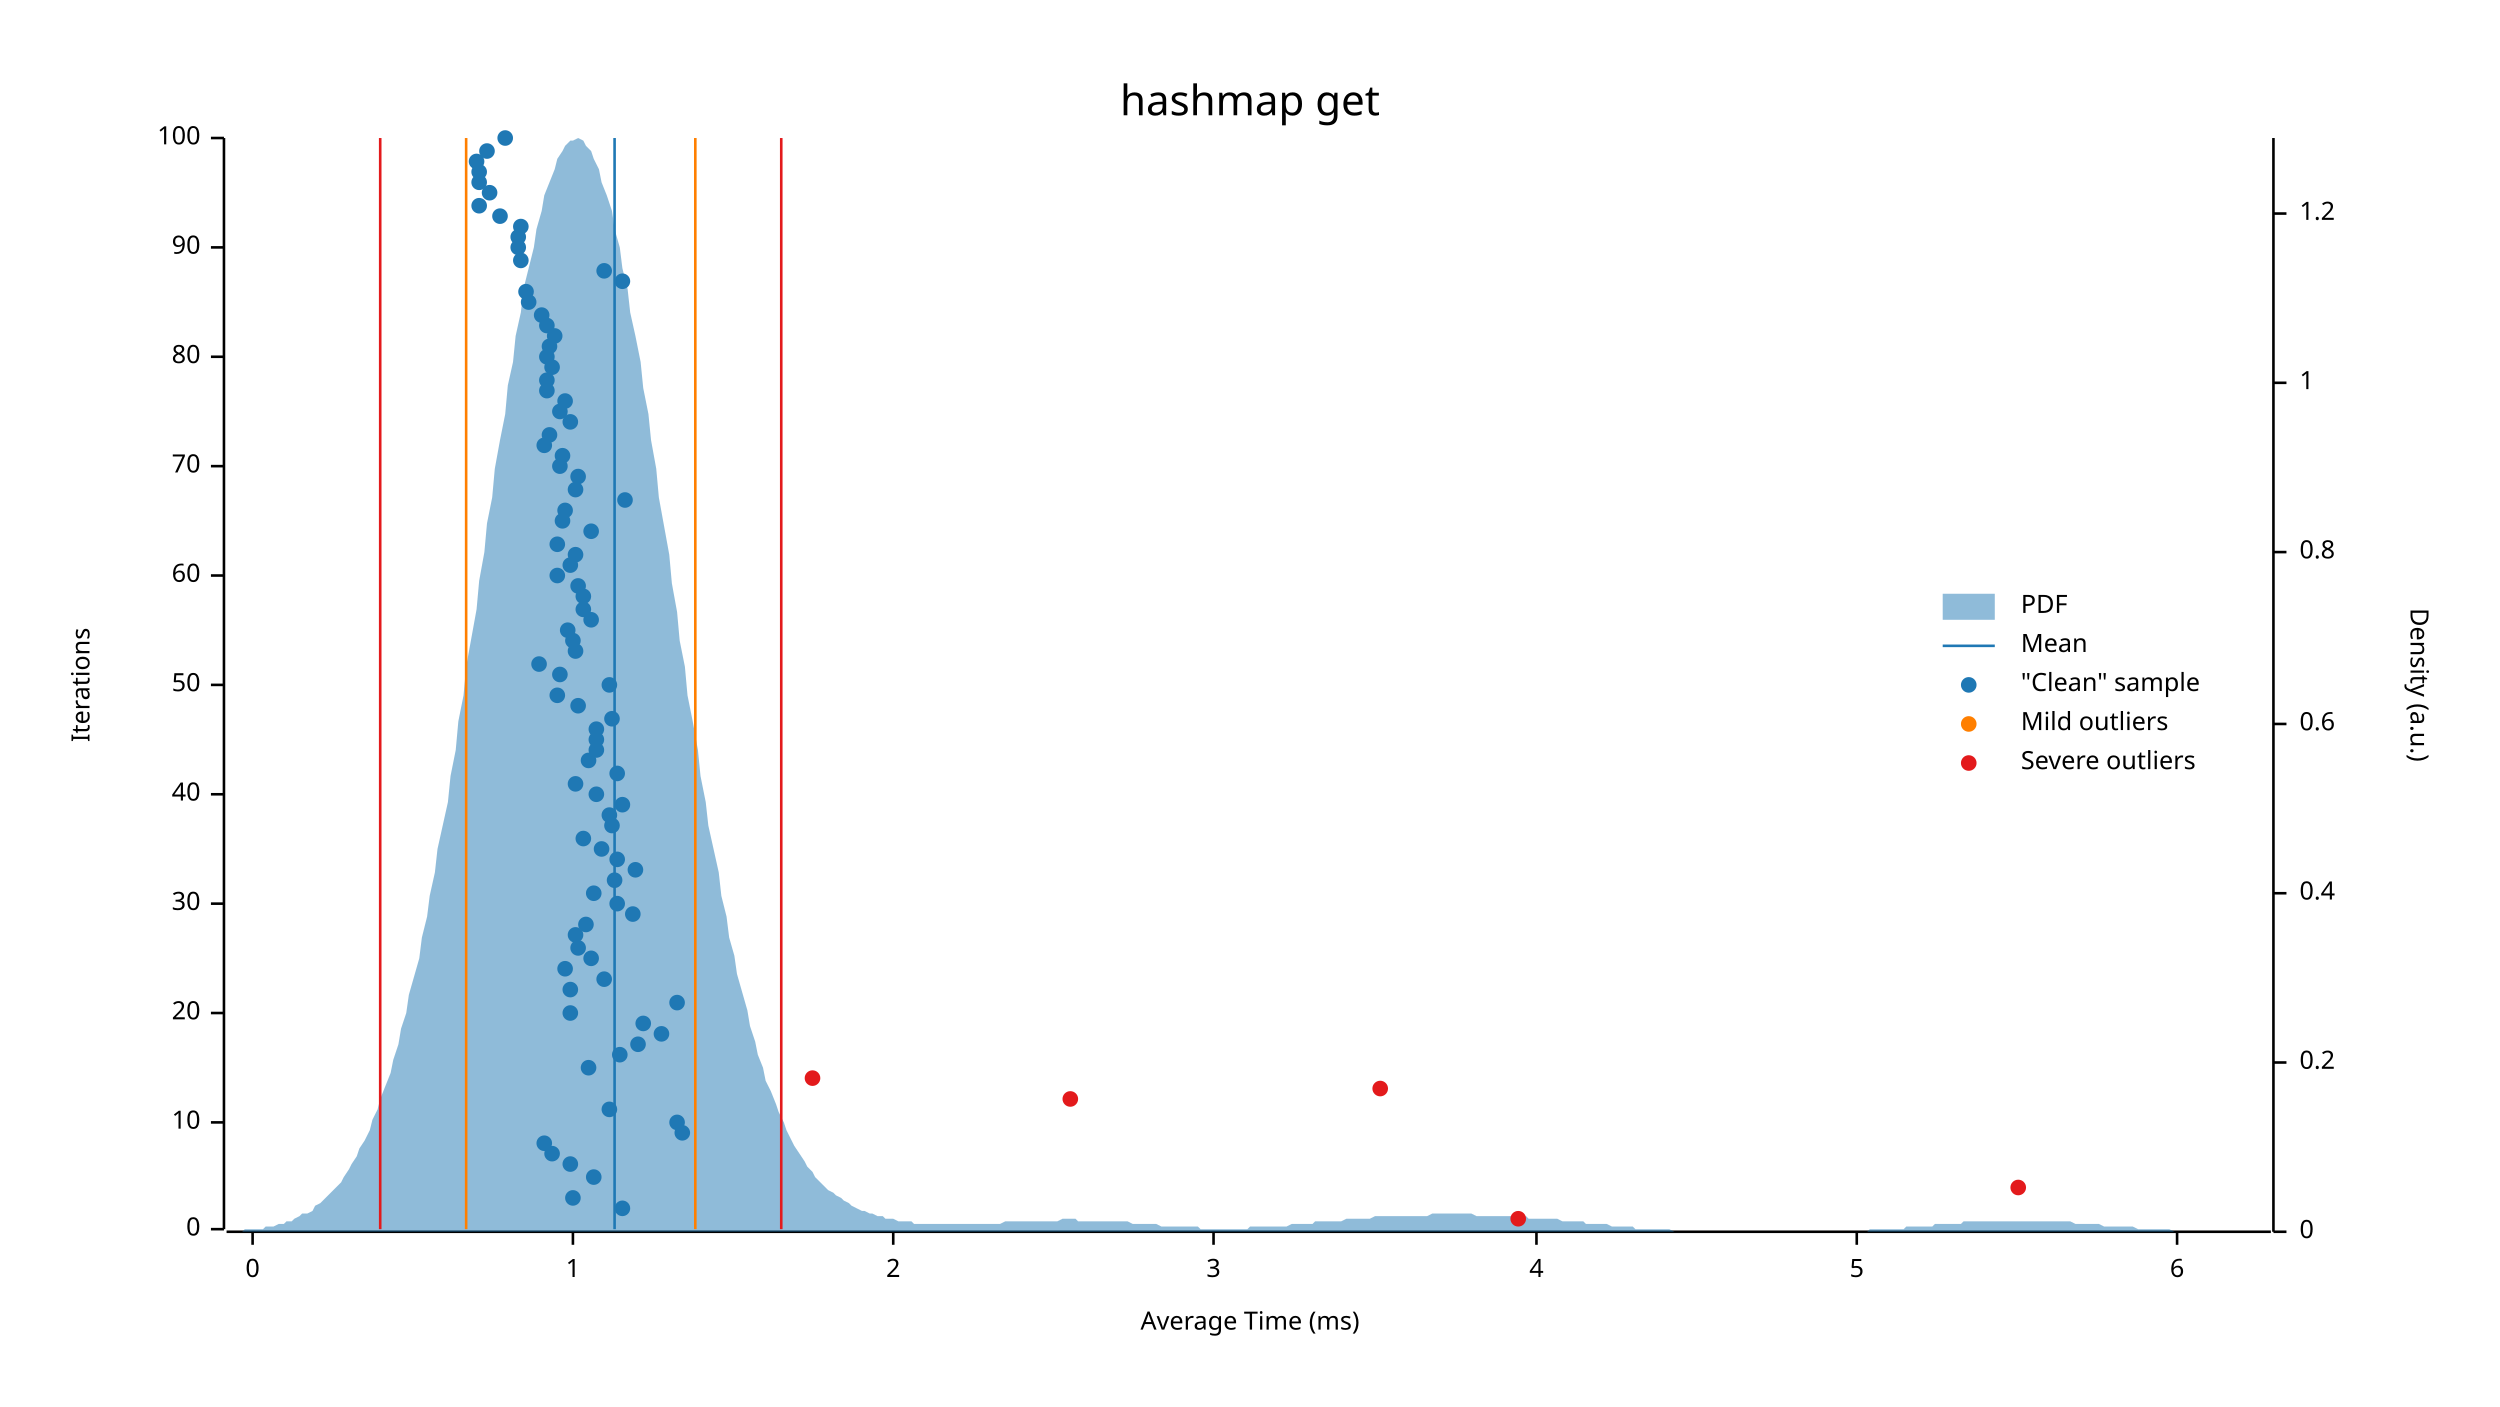
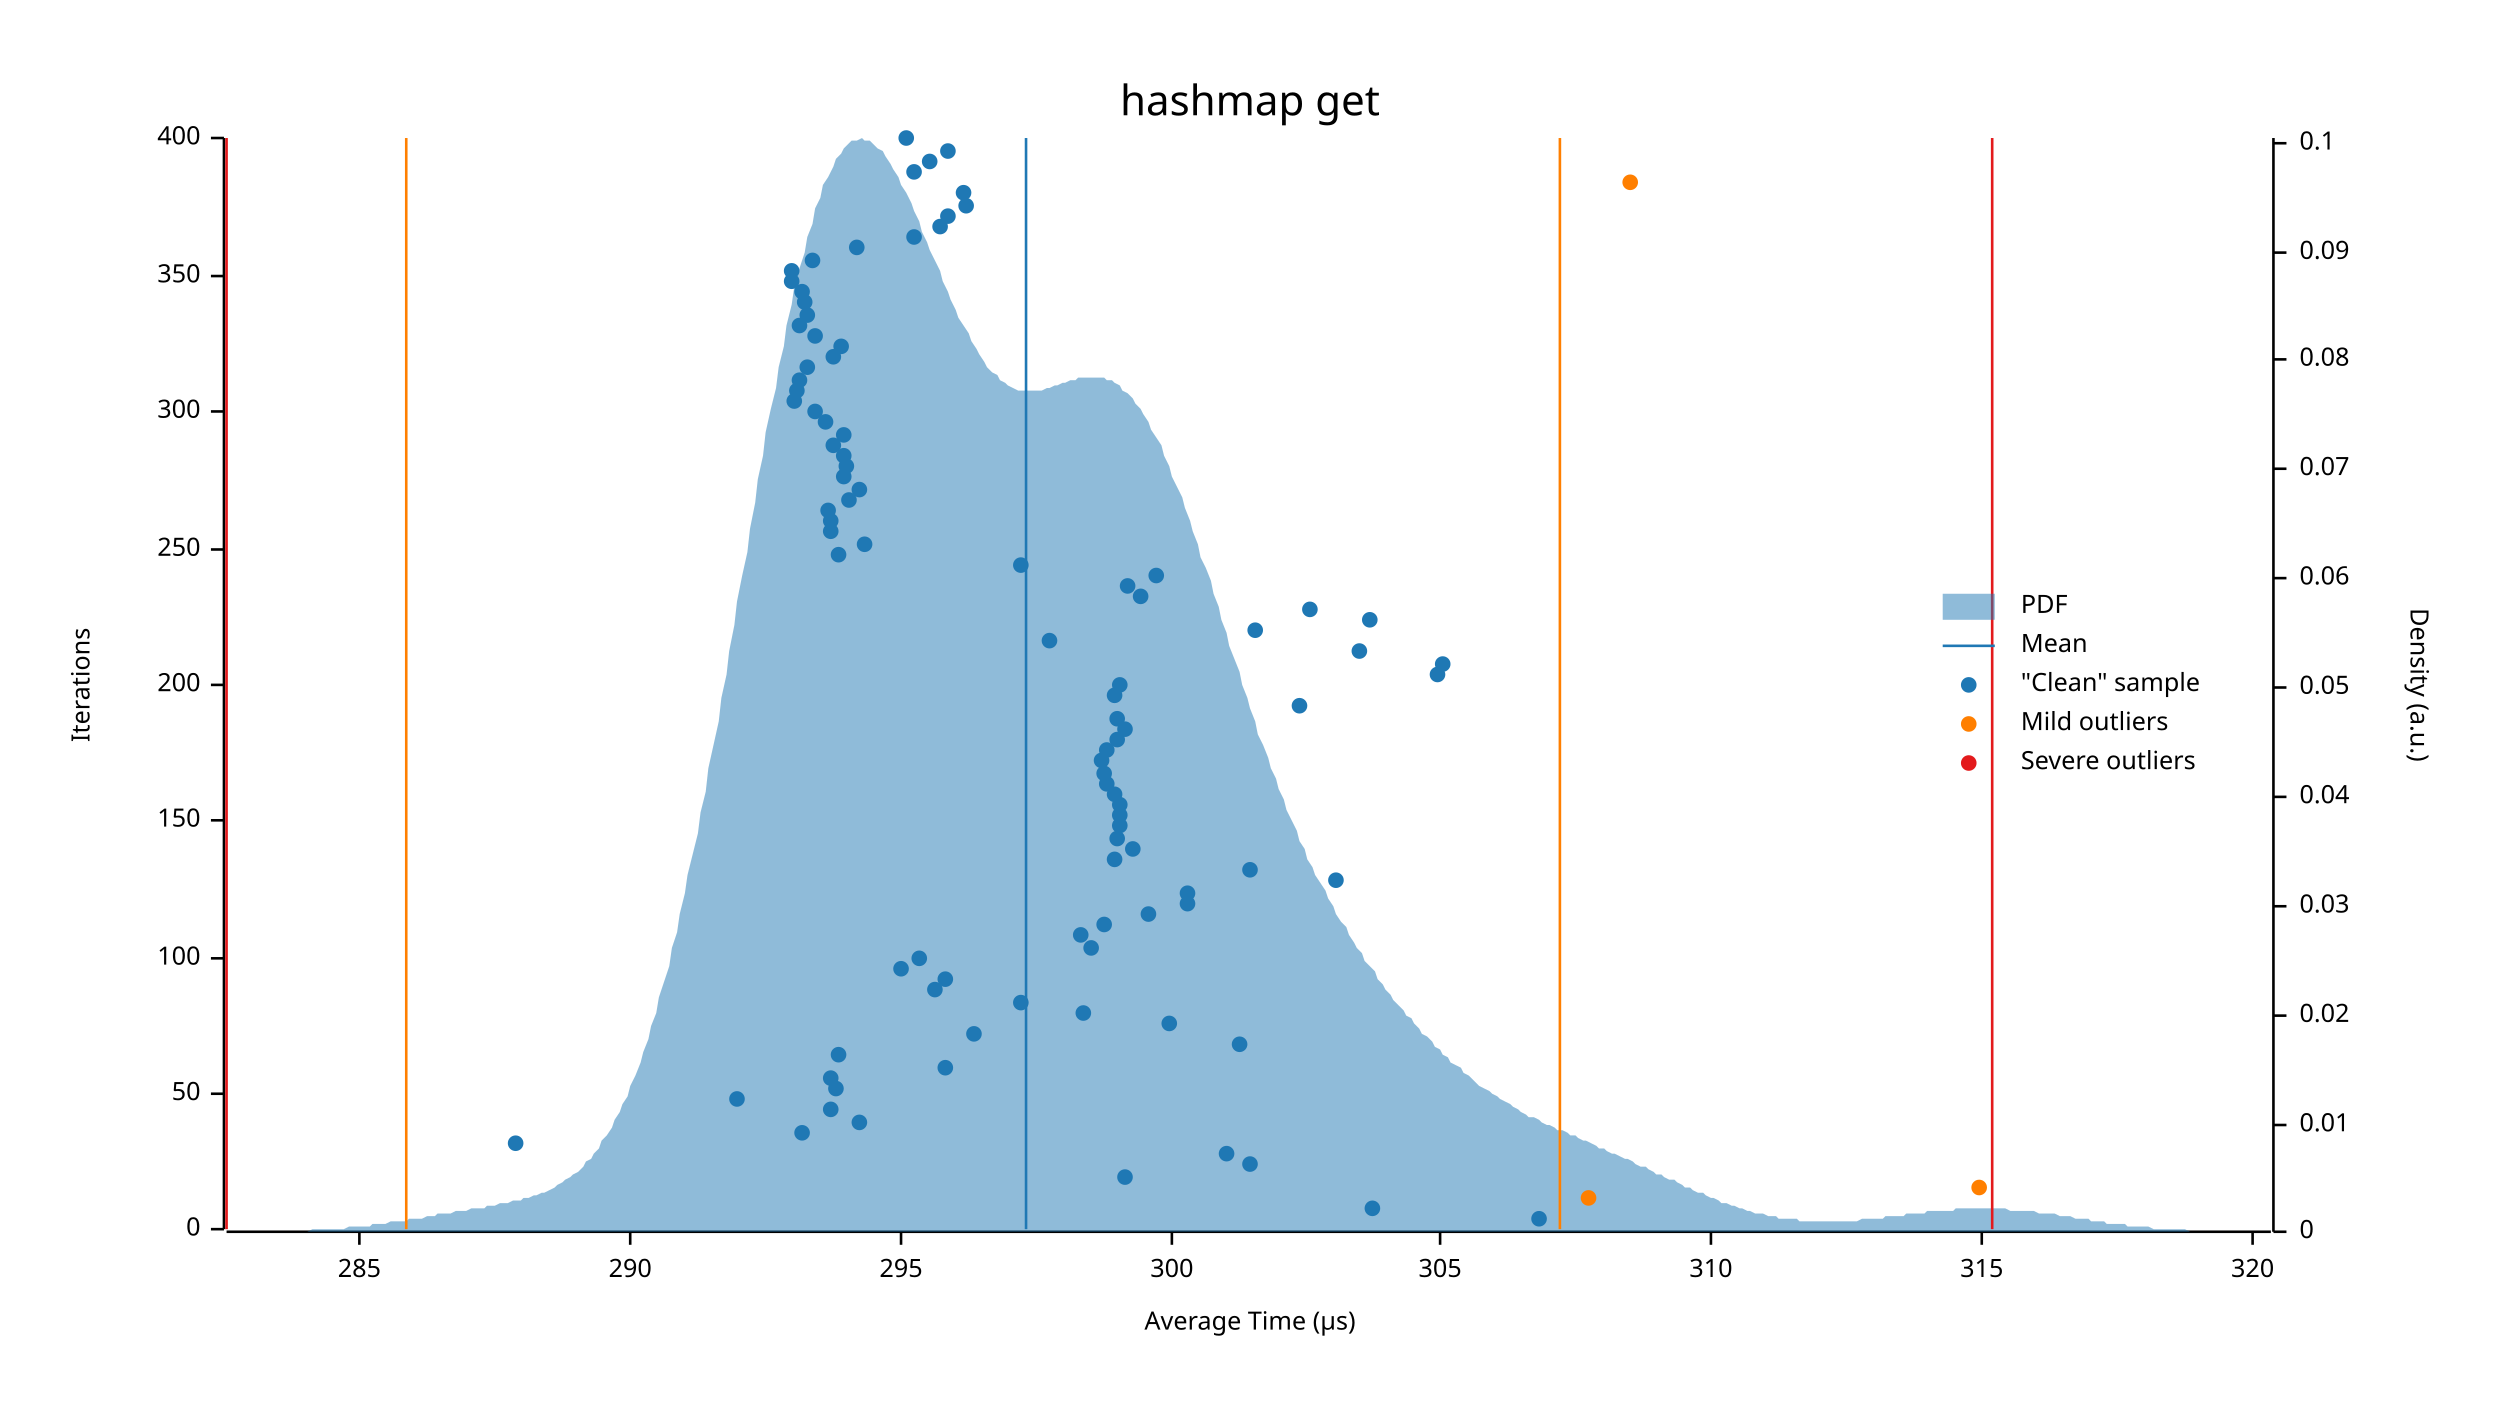
<svg xmlns="http://www.w3.org/2000/svg" width="960" height="540" viewBox="0 0 960 540">
  <text x="480" y="32" dy="0.76em" text-anchor="middle" font-family="sans-serif" font-size="16.129" opacity="1" fill="#000000">
hashmap get
</text>
  <text x="27" y="263" dy="0.76em" text-anchor="middle" font-family="sans-serif" font-size="9.677" opacity="1" fill="#000000" transform="rotate(270, 27, 263)">
Iterations
</text>
  <text x="480" y="513" dy="-0.5ex" text-anchor="middle" font-family="sans-serif" font-size="9.677" opacity="1" fill="#000000">
- Average Time (ms)
+ Average Time (µs)
</text>
  <polyline fill="none" opacity="1" stroke="#000000" stroke-width="1" points="86,53 86,472 " />
  <text x="77" y="472" dy="0.5ex" text-anchor="end" font-family="sans-serif" font-size="9.677" opacity="1" fill="#000000">
0
</text>
  <polyline fill="none" opacity="1" stroke="#000000" stroke-width="1" points="81,472 86,472 " />
-   <text x="77" y="431" dy="0.5ex" text-anchor="end" font-family="sans-serif" font-size="9.677" opacity="1" fill="#000000">
- 10
- </text>
-   <polyline fill="none" opacity="1" stroke="#000000" stroke-width="1" points="81,431 86,431 " />
-   <text x="77" y="389" dy="0.5ex" text-anchor="end" font-family="sans-serif" font-size="9.677" opacity="1" fill="#000000">
- 20
- </text>
-   <polyline fill="none" opacity="1" stroke="#000000" stroke-width="1" points="81,389 86,389 " />
-   <text x="77" y="347" dy="0.5ex" text-anchor="end" font-family="sans-serif" font-size="9.677" opacity="1" fill="#000000">
- 30
- </text>
-   <polyline fill="none" opacity="1" stroke="#000000" stroke-width="1" points="81,347 86,347 " />
-   <text x="77" y="305" dy="0.5ex" text-anchor="end" font-family="sans-serif" font-size="9.677" opacity="1" fill="#000000">
- 40
- </text>
-   <polyline fill="none" opacity="1" stroke="#000000" stroke-width="1" points="81,305 86,305 " />
+   <text x="77" y="420" dy="0.5ex" text-anchor="end" font-family="sans-serif" font-size="9.677" opacity="1" fill="#000000">
+ 50
+ </text>
+   <polyline fill="none" opacity="1" stroke="#000000" stroke-width="1" points="81,420 86,420 " />
+   <text x="77" y="368" dy="0.5ex" text-anchor="end" font-family="sans-serif" font-size="9.677" opacity="1" fill="#000000">
+ 100
+ </text>
+   <polyline fill="none" opacity="1" stroke="#000000" stroke-width="1" points="81,368 86,368 " />
+   <text x="77" y="315" dy="0.5ex" text-anchor="end" font-family="sans-serif" font-size="9.677" opacity="1" fill="#000000">
+ 150
+ </text>
+   <polyline fill="none" opacity="1" stroke="#000000" stroke-width="1" points="81,315 86,315 " />
  <text x="77" y="263" dy="0.5ex" text-anchor="end" font-family="sans-serif" font-size="9.677" opacity="1" fill="#000000">
- 50
+ 200
</text>
  <polyline fill="none" opacity="1" stroke="#000000" stroke-width="1" points="81,263 86,263 " />
-   <text x="77" y="221" dy="0.5ex" text-anchor="end" font-family="sans-serif" font-size="9.677" opacity="1" fill="#000000">
- 60
- </text>
-   <polyline fill="none" opacity="1" stroke="#000000" stroke-width="1" points="81,221 86,221 " />
-   <text x="77" y="179" dy="0.5ex" text-anchor="end" font-family="sans-serif" font-size="9.677" opacity="1" fill="#000000">
- 70
- </text>
-   <polyline fill="none" opacity="1" stroke="#000000" stroke-width="1" points="81,179 86,179 " />
-   <text x="77" y="137" dy="0.5ex" text-anchor="end" font-family="sans-serif" font-size="9.677" opacity="1" fill="#000000">
- 80
- </text>
-   <polyline fill="none" opacity="1" stroke="#000000" stroke-width="1" points="81,137 86,137 " />
-   <text x="77" y="95" dy="0.5ex" text-anchor="end" font-family="sans-serif" font-size="9.677" opacity="1" fill="#000000">
- 90
- </text>
-   <polyline fill="none" opacity="1" stroke="#000000" stroke-width="1" points="81,95 86,95 " />
+   <text x="77" y="211" dy="0.5ex" text-anchor="end" font-family="sans-serif" font-size="9.677" opacity="1" fill="#000000">
+ 250
+ </text>
+   <polyline fill="none" opacity="1" stroke="#000000" stroke-width="1" points="81,211 86,211 " />
+   <text x="77" y="158" dy="0.5ex" text-anchor="end" font-family="sans-serif" font-size="9.677" opacity="1" fill="#000000">
+ 300
+ </text>
+   <polyline fill="none" opacity="1" stroke="#000000" stroke-width="1" points="81,158 86,158 " />
+   <text x="77" y="106" dy="0.5ex" text-anchor="end" font-family="sans-serif" font-size="9.677" opacity="1" fill="#000000">
+ 350
+ </text>
+   <polyline fill="none" opacity="1" stroke="#000000" stroke-width="1" points="81,106 86,106 " />
  <text x="77" y="53" dy="0.5ex" text-anchor="end" font-family="sans-serif" font-size="9.677" opacity="1" fill="#000000">
- 100
+ 400
</text>
  <polyline fill="none" opacity="1" stroke="#000000" stroke-width="1" points="81,53 86,53 " />
  <polyline fill="none" opacity="1" stroke="#000000" stroke-width="1" points="87,473 872,473 " />
-   <text x="97" y="483" dy="0.76em" text-anchor="middle" font-family="sans-serif" font-size="9.677" opacity="1" fill="#000000">
- 0
- </text>
-   <polyline fill="none" opacity="1" stroke="#000000" stroke-width="1" points="97,473 97,478 " />
-   <text x="220" y="483" dy="0.76em" text-anchor="middle" font-family="sans-serif" font-size="9.677" opacity="1" fill="#000000">
- 1
- </text>
-   <polyline fill="none" opacity="1" stroke="#000000" stroke-width="1" points="220,473 220,478 " />
-   <text x="343" y="483" dy="0.76em" text-anchor="middle" font-family="sans-serif" font-size="9.677" opacity="1" fill="#000000">
- 2
- </text>
-   <polyline fill="none" opacity="1" stroke="#000000" stroke-width="1" points="343,473 343,478 " />
-   <text x="466" y="483" dy="0.76em" text-anchor="middle" font-family="sans-serif" font-size="9.677" opacity="1" fill="#000000">
- 3
- </text>
-   <polyline fill="none" opacity="1" stroke="#000000" stroke-width="1" points="466,473 466,478 " />
-   <text x="590" y="483" dy="0.76em" text-anchor="middle" font-family="sans-serif" font-size="9.677" opacity="1" fill="#000000">
- 4
- </text>
-   <polyline fill="none" opacity="1" stroke="#000000" stroke-width="1" points="590,473 590,478 " />
-   <text x="713" y="483" dy="0.76em" text-anchor="middle" font-family="sans-serif" font-size="9.677" opacity="1" fill="#000000">
- 5
- </text>
-   <polyline fill="none" opacity="1" stroke="#000000" stroke-width="1" points="713,473 713,478 " />
-   <text x="836" y="483" dy="0.76em" text-anchor="middle" font-family="sans-serif" font-size="9.677" opacity="1" fill="#000000">
- 6
- </text>
-   <polyline fill="none" opacity="1" stroke="#000000" stroke-width="1" points="836,473 836,478 " />
+   <text x="138" y="483" dy="0.76em" text-anchor="middle" font-family="sans-serif" font-size="9.677" opacity="1" fill="#000000">
+ 285
+ </text>
+   <polyline fill="none" opacity="1" stroke="#000000" stroke-width="1" points="138,473 138,478 " />
+   <text x="242" y="483" dy="0.76em" text-anchor="middle" font-family="sans-serif" font-size="9.677" opacity="1" fill="#000000">
+ 290
+ </text>
+   <polyline fill="none" opacity="1" stroke="#000000" stroke-width="1" points="242,473 242,478 " />
+   <text x="346" y="483" dy="0.76em" text-anchor="middle" font-family="sans-serif" font-size="9.677" opacity="1" fill="#000000">
+ 295
+ </text>
+   <polyline fill="none" opacity="1" stroke="#000000" stroke-width="1" points="346,473 346,478 " />
+   <text x="450" y="483" dy="0.76em" text-anchor="middle" font-family="sans-serif" font-size="9.677" opacity="1" fill="#000000">
+ 300
+ </text>
+   <polyline fill="none" opacity="1" stroke="#000000" stroke-width="1" points="450,473 450,478 " />
+   <text x="553" y="483" dy="0.76em" text-anchor="middle" font-family="sans-serif" font-size="9.677" opacity="1" fill="#000000">
+ 305
+ </text>
+   <polyline fill="none" opacity="1" stroke="#000000" stroke-width="1" points="553,473 553,478 " />
+   <text x="657" y="483" dy="0.76em" text-anchor="middle" font-family="sans-serif" font-size="9.677" opacity="1" fill="#000000">
+ 310
+ </text>
+   <polyline fill="none" opacity="1" stroke="#000000" stroke-width="1" points="657,473 657,478 " />
+   <text x="761" y="483" dy="0.76em" text-anchor="middle" font-family="sans-serif" font-size="9.677" opacity="1" fill="#000000">
+ 315
+ </text>
+   <polyline fill="none" opacity="1" stroke="#000000" stroke-width="1" points="761,473 761,478 " />
+   <text x="865" y="483" dy="0.76em" text-anchor="middle" font-family="sans-serif" font-size="9.677" opacity="1" fill="#000000">
+ 320
+ </text>
+   <polyline fill="none" opacity="1" stroke="#000000" stroke-width="1" points="865,473 865,478 " />
  <text x="933" y="263" dy="0.76em" text-anchor="middle" font-family="sans-serif" font-size="9.677" opacity="1" fill="#000000" transform="rotate(90, 933, 263)">
Density (a.u.)
</text>
  <polyline fill="none" opacity="1" stroke="#000000" stroke-width="1" points="873,53 873,473 " />
  <text x="883" y="473" dy="0.5ex" text-anchor="start" font-family="sans-serif" font-size="9.677" opacity="1" fill="#000000">
0
</text>
  <polyline fill="none" opacity="1" stroke="#000000" stroke-width="1" points="873,473 878,473 " />
-   <text x="883" y="408" dy="0.5ex" text-anchor="start" font-family="sans-serif" font-size="9.677" opacity="1" fill="#000000">
- 0.2
- </text>
-   <polyline fill="none" opacity="1" stroke="#000000" stroke-width="1" points="873,408 878,408 " />
-   <text x="883" y="343" dy="0.5ex" text-anchor="start" font-family="sans-serif" font-size="9.677" opacity="1" fill="#000000">
- 0.4
- </text>
-   <polyline fill="none" opacity="1" stroke="#000000" stroke-width="1" points="873,343 878,343 " />
-   <text x="883" y="278" dy="0.5ex" text-anchor="start" font-family="sans-serif" font-size="9.677" opacity="1" fill="#000000">
- 0.6
- </text>
-   <polyline fill="none" opacity="1" stroke="#000000" stroke-width="1" points="873,278 878,278 " />
-   <text x="883" y="212" dy="0.5ex" text-anchor="start" font-family="sans-serif" font-size="9.677" opacity="1" fill="#000000">
- 0.8
- </text>
-   <polyline fill="none" opacity="1" stroke="#000000" stroke-width="1" points="873,212 878,212 " />
-   <text x="883" y="147" dy="0.5ex" text-anchor="start" font-family="sans-serif" font-size="9.677" opacity="1" fill="#000000">
- 1
- </text>
-   <polyline fill="none" opacity="1" stroke="#000000" stroke-width="1" points="873,147 878,147 " />
-   <text x="883" y="82" dy="0.5ex" text-anchor="start" font-family="sans-serif" font-size="9.677" opacity="1" fill="#000000">
- 1.2
- </text>
-   <polyline fill="none" opacity="1" stroke="#000000" stroke-width="1" points="873,82 878,82 " />
-   <polygon opacity="0.5" fill="#1F78B4" points="87,473 88,473 90,473 91,473 93,473 94,472 96,472 98,472 99,472 101,472 102,471 104,471 105,471 107,470 109,470 110,469 112,469 113,468 115,467 116,466 118,466 120,465 121,463 123,462 124,461 126,459 127,458 129,456 131,454 132,452 134,449 135,447 137,444 138,441 140,438 142,434 143,430 145,426 146,422 148,417 150,412 151,407 153,401 154,395 156,389 157,382 159,375 161,368 162,360 164,352 165,344 167,335 168,326 170,317 172,308 173,298 175,288 176,277 178,267 179,256 181,245 183,234 184,223 186,212 187,201 189,191 190,180 192,169 194,159 195,148 197,139 198,129 200,120 201,111 203,103 205,95 206,88 208,81 209,75 211,70 213,65 214,61 216,58 217,56 219,54 220,54 222,53 224,54 225,56 227,58 228,61 230,65 231,70 233,75 235,81 236,88 238,95 239,103 241,111 242,120 244,129 246,139 247,149 249,159 250,169 252,180 253,191 255,202 257,213 258,224 260,235 261,246 263,256 264,267 266,277 268,288 269,298 271,308 272,317 274,326 276,335 277,344 279,352 280,360 282,367 283,374 285,381 287,388 288,394 290,400 291,405 293,410 294,415 296,419 298,424 299,427 301,431 302,434 304,438 305,440 307,443 309,446 310,448 312,450 313,452 315,454 316,455 318,457 320,458 321,459 323,460 324,461 326,462 327,463 329,464 331,465 332,465 334,466 335,466 337,467 339,467 340,468 342,468 343,468 345,469 346,469 348,469 350,469 351,470 353,470 354,470 356,470 357,470 359,470 361,470 362,470 364,470 365,470 367,470 368,470 370,470 372,470 373,470 375,470 376,470 378,470 379,470 381,470 383,470 384,470 386,469 387,469 389,469 391,469 392,469 394,469 395,469 397,469 398,469 400,469 402,469 403,469 405,469 406,469 408,468 409,468 411,468 413,468 414,469 416,469 417,469 419,469 420,469 422,469 424,469 425,469 427,469 428,469 430,469 431,469 433,469 435,470 436,470 438,470 439,470 441,470 442,470 444,470 446,471 447,471 449,471 450,471 452,471 454,471 455,471 457,471 458,471 460,471 461,472 463,472 465,472 466,472 468,472 469,472 471,472 472,472 474,472 476,472 477,472 479,472 480,471 482,471 483,471 485,471 487,471 488,471 490,471 491,471 493,471 494,471 496,470 498,470 499,470 501,470 502,470 504,470 505,469 507,469 509,469 510,469 512,469 513,469 515,469 517,468 518,468 520,468 521,468 523,468 524,468 526,468 528,467 529,467 531,467 532,467 534,467 535,467 537,467 539,467 540,467 542,467 543,467 545,467 546,467 548,467 550,466 551,466 553,466 554,466 556,466 557,466 559,466 561,466 562,466 564,466 565,466 567,467 568,467 570,467 572,467 573,467 575,467 576,467 578,467 580,467 581,467 583,467 584,467 586,467 587,468 589,468 591,468 592,468 594,468 595,468 597,468 598,468 600,469 602,469 603,469 605,469 606,469 608,469 609,470 611,470 613,470 614,470 616,470 617,470 619,471 620,471 622,471 624,471 625,471 627,471 628,472 630,472 632,472 633,472 635,472 636,472 638,472 639,472 641,472 643,473 644,473 646,473 647,473 649,473 650,473 652,473 654,473 655,473 657,473 658,473 660,473 661,473 663,473 665,473 666,473 668,473 669,473 671,473 672,473 674,473 676,473 677,473 679,473 680,473 682,473 683,473 685,473 687,473 688,473 690,473 691,473 693,473 695,473 696,473 698,473 699,473 701,473 702,473 704,473 706,473 707,473 709,473 710,473 712,473 713,473 715,473 717,473 718,472 720,472 721,472 723,472 724,472 726,472 728,472 729,472 731,472 732,471 734,471 735,471 737,471 739,471 740,471 742,471 743,470 745,470 746,470 748,470 750,470 751,470 753,470 754,469 756,469 758,469 759,469 761,469 762,469 764,469 765,469 767,469 769,469 770,469 772,469 773,469 775,469 776,469 778,469 780,469 781,469 783,469 784,469 786,469 787,469 789,469 791,469 792,469 794,469 795,469 797,470 798,470 800,470 802,470 803,470 805,470 806,470 808,471 809,471 811,471 813,471 814,471 816,471 817,471 819,471 821,472 822,472 824,472 825,472 827,472 828,472 830,472 832,472 833,472 835,473 836,473 838,473 839,473 841,473 843,473 844,473 846,473 847,473 849,473 850,473 852,473 854,473 855,473 857,473 858,473 860,473 861,473 863,473 865,473 866,473 868,473 869,473 871,473 873,473 873,473 87,473 " />
-   <polyline fill="none" opacity="1" stroke="#1F78B4" stroke-width="1" points="236,472 236,53 " />
-   <polyline fill="none" opacity="1" stroke="#FF7F00" stroke-width="1" points="179,472 179,53 " />
-   <polyline fill="none" opacity="1" stroke="#FF7F00" stroke-width="1" points="267,472 267,53 " />
-   <polyline fill="none" opacity="1" stroke="#E31A1C" stroke-width="1" points="146,472 146,53 " />
-   <polyline fill="none" opacity="1" stroke="#E31A1C" stroke-width="1" points="300,472 300,53 " />
-   <circle cx="239" cy="464" r="3" opacity="1" fill="#1F78B4" stroke="none" stroke-width="1" />
-   <circle cx="220" cy="460" r="3" opacity="1" fill="#1F78B4" stroke="none" stroke-width="1" />
-   <circle cx="228" cy="452" r="3" opacity="1" fill="#1F78B4" stroke="none" stroke-width="1" />
-   <circle cx="219" cy="447" r="3" opacity="1" fill="#1F78B4" stroke="none" stroke-width="1" />
-   <circle cx="212" cy="443" r="3" opacity="1" fill="#1F78B4" stroke="none" stroke-width="1" />
-   <circle cx="209" cy="439" r="3" opacity="1" fill="#1F78B4" stroke="none" stroke-width="1" />
-   <circle cx="262" cy="435" r="3" opacity="1" fill="#1F78B4" stroke="none" stroke-width="1" />
-   <circle cx="260" cy="431" r="3" opacity="1" fill="#1F78B4" stroke="none" stroke-width="1" />
-   <circle cx="234" cy="426" r="3" opacity="1" fill="#1F78B4" stroke="none" stroke-width="1" />
-   <circle cx="226" cy="410" r="3" opacity="1" fill="#1F78B4" stroke="none" stroke-width="1" />
-   <circle cx="238" cy="405" r="3" opacity="1" fill="#1F78B4" stroke="none" stroke-width="1" />
-   <circle cx="245" cy="401" r="3" opacity="1" fill="#1F78B4" stroke="none" stroke-width="1" />
-   <circle cx="254" cy="397" r="3" opacity="1" fill="#1F78B4" stroke="none" stroke-width="1" />
-   <circle cx="247" cy="393" r="3" opacity="1" fill="#1F78B4" stroke="none" stroke-width="1" />
-   <circle cx="219" cy="389" r="3" opacity="1" fill="#1F78B4" stroke="none" stroke-width="1" />
-   <circle cx="260" cy="385" r="3" opacity="1" fill="#1F78B4" stroke="none" stroke-width="1" />
-   <circle cx="219" cy="380" r="3" opacity="1" fill="#1F78B4" stroke="none" stroke-width="1" />
-   <circle cx="232" cy="376" r="3" opacity="1" fill="#1F78B4" stroke="none" stroke-width="1" />
-   <circle cx="217" cy="372" r="3" opacity="1" fill="#1F78B4" stroke="none" stroke-width="1" />
-   <circle cx="227" cy="368" r="3" opacity="1" fill="#1F78B4" stroke="none" stroke-width="1" />
-   <circle cx="222" cy="364" r="3" opacity="1" fill="#1F78B4" stroke="none" stroke-width="1" />
-   <circle cx="221" cy="359" r="3" opacity="1" fill="#1F78B4" stroke="none" stroke-width="1" />
-   <circle cx="225" cy="355" r="3" opacity="1" fill="#1F78B4" stroke="none" stroke-width="1" />
-   <circle cx="243" cy="351" r="3" opacity="1" fill="#1F78B4" stroke="none" stroke-width="1" />
-   <circle cx="237" cy="347" r="3" opacity="1" fill="#1F78B4" stroke="none" stroke-width="1" />
-   <circle cx="228" cy="343" r="3" opacity="1" fill="#1F78B4" stroke="none" stroke-width="1" />
-   <circle cx="236" cy="338" r="3" opacity="1" fill="#1F78B4" stroke="none" stroke-width="1" />
-   <circle cx="244" cy="334" r="3" opacity="1" fill="#1F78B4" stroke="none" stroke-width="1" />
-   <circle cx="237" cy="330" r="3" opacity="1" fill="#1F78B4" stroke="none" stroke-width="1" />
-   <circle cx="231" cy="326" r="3" opacity="1" fill="#1F78B4" stroke="none" stroke-width="1" />
-   <circle cx="224" cy="322" r="3" opacity="1" fill="#1F78B4" stroke="none" stroke-width="1" />
-   <circle cx="235" cy="317" r="3" opacity="1" fill="#1F78B4" stroke="none" stroke-width="1" />
-   <circle cx="234" cy="313" r="3" opacity="1" fill="#1F78B4" stroke="none" stroke-width="1" />
-   <circle cx="239" cy="309" r="3" opacity="1" fill="#1F78B4" stroke="none" stroke-width="1" />
-   <circle cx="229" cy="305" r="3" opacity="1" fill="#1F78B4" stroke="none" stroke-width="1" />
-   <circle cx="221" cy="301" r="3" opacity="1" fill="#1F78B4" stroke="none" stroke-width="1" />
-   <circle cx="237" cy="297" r="3" opacity="1" fill="#1F78B4" stroke="none" stroke-width="1" />
-   <circle cx="226" cy="292" r="3" opacity="1" fill="#1F78B4" stroke="none" stroke-width="1" />
-   <circle cx="229" cy="288" r="3" opacity="1" fill="#1F78B4" stroke="none" stroke-width="1" />
-   <circle cx="229" cy="284" r="3" opacity="1" fill="#1F78B4" stroke="none" stroke-width="1" />
-   <circle cx="229" cy="280" r="3" opacity="1" fill="#1F78B4" stroke="none" stroke-width="1" />
-   <circle cx="235" cy="276" r="3" opacity="1" fill="#1F78B4" stroke="none" stroke-width="1" />
-   <circle cx="222" cy="271" r="3" opacity="1" fill="#1F78B4" stroke="none" stroke-width="1" />
-   <circle cx="214" cy="267" r="3" opacity="1" fill="#1F78B4" stroke="none" stroke-width="1" />
-   <circle cx="234" cy="263" r="3" opacity="1" fill="#1F78B4" stroke="none" stroke-width="1" />
-   <circle cx="215" cy="259" r="3" opacity="1" fill="#1F78B4" stroke="none" stroke-width="1" />
-   <circle cx="207" cy="255" r="3" opacity="1" fill="#1F78B4" stroke="none" stroke-width="1" />
-   <circle cx="221" cy="250" r="3" opacity="1" fill="#1F78B4" stroke="none" stroke-width="1" />
-   <circle cx="220" cy="246" r="3" opacity="1" fill="#1F78B4" stroke="none" stroke-width="1" />
-   <circle cx="218" cy="242" r="3" opacity="1" fill="#1F78B4" stroke="none" stroke-width="1" />
-   <circle cx="227" cy="238" r="3" opacity="1" fill="#1F78B4" stroke="none" stroke-width="1" />
-   <circle cx="224" cy="234" r="3" opacity="1" fill="#1F78B4" stroke="none" stroke-width="1" />
-   <circle cx="224" cy="229" r="3" opacity="1" fill="#1F78B4" stroke="none" stroke-width="1" />
-   <circle cx="222" cy="225" r="3" opacity="1" fill="#1F78B4" stroke="none" stroke-width="1" />
-   <circle cx="214" cy="221" r="3" opacity="1" fill="#1F78B4" stroke="none" stroke-width="1" />
-   <circle cx="219" cy="217" r="3" opacity="1" fill="#1F78B4" stroke="none" stroke-width="1" />
-   <circle cx="221" cy="213" r="3" opacity="1" fill="#1F78B4" stroke="none" stroke-width="1" />
-   <circle cx="214" cy="209" r="3" opacity="1" fill="#1F78B4" stroke="none" stroke-width="1" />
-   <circle cx="227" cy="204" r="3" opacity="1" fill="#1F78B4" stroke="none" stroke-width="1" />
-   <circle cx="216" cy="200" r="3" opacity="1" fill="#1F78B4" stroke="none" stroke-width="1" />
-   <circle cx="217" cy="196" r="3" opacity="1" fill="#1F78B4" stroke="none" stroke-width="1" />
-   <circle cx="240" cy="192" r="3" opacity="1" fill="#1F78B4" stroke="none" stroke-width="1" />
-   <circle cx="221" cy="188" r="3" opacity="1" fill="#1F78B4" stroke="none" stroke-width="1" />
-   <circle cx="222" cy="183" r="3" opacity="1" fill="#1F78B4" stroke="none" stroke-width="1" />
-   <circle cx="215" cy="179" r="3" opacity="1" fill="#1F78B4" stroke="none" stroke-width="1" />
-   <circle cx="216" cy="175" r="3" opacity="1" fill="#1F78B4" stroke="none" stroke-width="1" />
-   <circle cx="209" cy="171" r="3" opacity="1" fill="#1F78B4" stroke="none" stroke-width="1" />
-   <circle cx="211" cy="167" r="3" opacity="1" fill="#1F78B4" stroke="none" stroke-width="1" />
-   <circle cx="219" cy="162" r="3" opacity="1" fill="#1F78B4" stroke="none" stroke-width="1" />
-   <circle cx="215" cy="158" r="3" opacity="1" fill="#1F78B4" stroke="none" stroke-width="1" />
-   <circle cx="217" cy="154" r="3" opacity="1" fill="#1F78B4" stroke="none" stroke-width="1" />
-   <circle cx="210" cy="150" r="3" opacity="1" fill="#1F78B4" stroke="none" stroke-width="1" />
-   <circle cx="210" cy="146" r="3" opacity="1" fill="#1F78B4" stroke="none" stroke-width="1" />
-   <circle cx="212" cy="141" r="3" opacity="1" fill="#1F78B4" stroke="none" stroke-width="1" />
-   <circle cx="210" cy="137" r="3" opacity="1" fill="#1F78B4" stroke="none" stroke-width="1" />
-   <circle cx="211" cy="133" r="3" opacity="1" fill="#1F78B4" stroke="none" stroke-width="1" />
-   <circle cx="213" cy="129" r="3" opacity="1" fill="#1F78B4" stroke="none" stroke-width="1" />
-   <circle cx="210" cy="125" r="3" opacity="1" fill="#1F78B4" stroke="none" stroke-width="1" />
-   <circle cx="208" cy="121" r="3" opacity="1" fill="#1F78B4" stroke="none" stroke-width="1" />
-   <circle cx="203" cy="116" r="3" opacity="1" fill="#1F78B4" stroke="none" stroke-width="1" />
-   <circle cx="202" cy="112" r="3" opacity="1" fill="#1F78B4" stroke="none" stroke-width="1" />
-   <circle cx="239" cy="108" r="3" opacity="1" fill="#1F78B4" stroke="none" stroke-width="1" />
-   <circle cx="232" cy="104" r="3" opacity="1" fill="#1F78B4" stroke="none" stroke-width="1" />
-   <circle cx="200" cy="100" r="3" opacity="1" fill="#1F78B4" stroke="none" stroke-width="1" />
-   <circle cx="199" cy="95" r="3" opacity="1" fill="#1F78B4" stroke="none" stroke-width="1" />
-   <circle cx="199" cy="91" r="3" opacity="1" fill="#1F78B4" stroke="none" stroke-width="1" />
-   <circle cx="200" cy="87" r="3" opacity="1" fill="#1F78B4" stroke="none" stroke-width="1" />
-   <circle cx="192" cy="83" r="3" opacity="1" fill="#1F78B4" stroke="none" stroke-width="1" />
-   <circle cx="184" cy="79" r="3" opacity="1" fill="#1F78B4" stroke="none" stroke-width="1" />
-   <circle cx="188" cy="74" r="3" opacity="1" fill="#1F78B4" stroke="none" stroke-width="1" />
-   <circle cx="184" cy="70" r="3" opacity="1" fill="#1F78B4" stroke="none" stroke-width="1" />
-   <circle cx="184" cy="66" r="3" opacity="1" fill="#1F78B4" stroke="none" stroke-width="1" />
-   <circle cx="183" cy="62" r="3" opacity="1" fill="#1F78B4" stroke="none" stroke-width="1" />
-   <circle cx="187" cy="58" r="3" opacity="1" fill="#1F78B4" stroke="none" stroke-width="1" />
-   <circle cx="194" cy="53" r="3" opacity="1" fill="#1F78B4" stroke="none" stroke-width="1" />
-   <circle cx="583" cy="468" r="3" opacity="1" fill="#E31A1C" stroke="none" stroke-width="1" />
-   <circle cx="775" cy="456" r="3" opacity="1" fill="#E31A1C" stroke="none" stroke-width="1" />
-   <circle cx="411" cy="422" r="3" opacity="1" fill="#E31A1C" stroke="none" stroke-width="1" />
-   <circle cx="530" cy="418" r="3" opacity="1" fill="#E31A1C" stroke="none" stroke-width="1" />
-   <circle cx="312" cy="414" r="3" opacity="1" fill="#E31A1C" stroke="none" stroke-width="1" />
+   <text x="883" y="432" dy="0.5ex" text-anchor="start" font-family="sans-serif" font-size="9.677" opacity="1" fill="#000000">
+ 0.01
+ </text>
+   <polyline fill="none" opacity="1" stroke="#000000" stroke-width="1" points="873,432 878,432 " />
+   <text x="883" y="390" dy="0.5ex" text-anchor="start" font-family="sans-serif" font-size="9.677" opacity="1" fill="#000000">
+ 0.02
+ </text>
+   <polyline fill="none" opacity="1" stroke="#000000" stroke-width="1" points="873,390 878,390 " />
+   <text x="883" y="348" dy="0.5ex" text-anchor="start" font-family="sans-serif" font-size="9.677" opacity="1" fill="#000000">
+ 0.03
+ </text>
+   <polyline fill="none" opacity="1" stroke="#000000" stroke-width="1" points="873,348 878,348 " />
+   <text x="883" y="306" dy="0.5ex" text-anchor="start" font-family="sans-serif" font-size="9.677" opacity="1" fill="#000000">
+ 0.04
+ </text>
+   <polyline fill="none" opacity="1" stroke="#000000" stroke-width="1" points="873,306 878,306 " />
+   <text x="883" y="264" dy="0.5ex" text-anchor="start" font-family="sans-serif" font-size="9.677" opacity="1" fill="#000000">
+ 0.05
+ </text>
+   <polyline fill="none" opacity="1" stroke="#000000" stroke-width="1" points="873,264 878,264 " />
+   <text x="883" y="222" dy="0.5ex" text-anchor="start" font-family="sans-serif" font-size="9.677" opacity="1" fill="#000000">
+ 0.06
+ </text>
+   <polyline fill="none" opacity="1" stroke="#000000" stroke-width="1" points="873,222 878,222 " />
+   <text x="883" y="180" dy="0.5ex" text-anchor="start" font-family="sans-serif" font-size="9.677" opacity="1" fill="#000000">
+ 0.07
+ </text>
+   <polyline fill="none" opacity="1" stroke="#000000" stroke-width="1" points="873,180 878,180 " />
+   <text x="883" y="138" dy="0.5ex" text-anchor="start" font-family="sans-serif" font-size="9.677" opacity="1" fill="#000000">
+ 0.08
+ </text>
+   <polyline fill="none" opacity="1" stroke="#000000" stroke-width="1" points="873,138 878,138 " />
+   <text x="883" y="97" dy="0.5ex" text-anchor="start" font-family="sans-serif" font-size="9.677" opacity="1" fill="#000000">
+ 0.09
+ </text>
+   <polyline fill="none" opacity="1" stroke="#000000" stroke-width="1" points="873,97 878,97 " />
+   <text x="883" y="55" dy="0.5ex" text-anchor="start" font-family="sans-serif" font-size="9.677" opacity="1" fill="#000000">
+ 0.1
+ </text>
+   <polyline fill="none" opacity="1" stroke="#000000" stroke-width="1" points="873,55 878,55 " />
+   <polygon opacity="0.5" fill="#1F78B4" points="87,473 88,473 90,473 91,473 93,473 94,473 96,473 98,473 99,473 101,473 102,473 104,473 105,473 107,473 109,473 110,473 112,473 113,473 115,473 116,473 118,473 120,472 121,472 123,472 124,472 126,472 127,472 129,472 131,472 132,472 134,471 135,471 137,471 138,471 140,471 142,471 143,470 145,470 146,470 148,470 150,469 151,469 153,469 154,469 156,469 157,468 159,468 161,468 162,468 164,467 165,467 167,467 168,466 170,466 172,466 173,466 175,465 176,465 178,465 179,465 181,464 183,464 184,464 186,464 187,463 189,463 190,463 192,462 194,462 195,462 197,461 198,461 200,461 201,460 203,460 205,459 206,459 208,458 209,458 211,457 213,456 214,455 216,454 217,453 219,452 220,451 222,450 224,448 225,446 227,445 228,443 230,441 231,438 233,436 235,433 236,430 238,427 239,424 241,421 242,417 244,413 246,408 247,404 249,399 250,394 252,389 253,383 255,377 257,371 258,364 260,358 261,351 263,343 264,336 266,328 268,320 269,312 271,304 272,295 274,286 276,277 277,268 279,259 280,250 282,240 283,231 285,221 287,212 288,203 290,193 291,184 293,175 294,166 296,157 298,149 299,141 301,133 302,125 304,117 305,110 307,103 309,97 310,91 312,86 313,80 315,76 316,71 318,68 320,64 321,61 323,59 324,57 326,55 327,54 329,54 331,53 332,54 334,54 335,55 337,57 339,58 340,60 342,63 343,65 345,68 346,71 348,74 350,78 351,81 353,85 354,89 356,93 357,96 359,100 361,104 362,108 364,112 365,115 367,119 368,122 370,125 372,128 373,131 375,134 376,136 378,139 379,141 381,143 383,144 384,146 386,147 387,148 389,149 391,150 392,150 394,150 395,150 397,150 398,150 400,150 402,149 403,149 405,148 406,148 408,147 409,147 411,146 413,146 414,145 416,145 417,145 419,145 420,145 422,145 424,145 425,146 427,146 428,147 430,148 431,150 433,151 435,153 436,155 438,157 439,159 441,162 442,165 444,168 446,171 447,175 449,179 450,183 452,187 454,191 455,195 457,200 458,204 460,209 461,214 463,218 465,223 466,228 468,233 469,238 471,243 472,248 474,253 476,258 477,263 479,268 480,272 482,277 483,282 485,286 487,291 488,295 490,299 491,303 493,307 494,311 496,315 498,319 499,323 501,326 502,330 504,333 505,336 507,339 509,342 510,345 512,348 513,351 515,354 517,356 518,359 520,362 521,364 523,366 524,369 526,371 528,373 529,376 531,378 532,380 534,382 535,384 537,386 539,388 540,390 542,391 543,393 545,395 546,397 548,398 550,400 551,402 553,403 554,405 556,406 557,408 559,409 561,410 562,412 564,413 565,414 567,416 568,417 570,418 572,419 573,420 575,421 576,422 578,423 580,424 581,425 583,426 584,427 586,428 587,429 589,429 591,430 592,431 594,432 595,432 597,433 598,434 600,434 602,435 603,436 605,436 606,437 608,438 609,438 611,439 613,440 614,441 616,441 617,442 619,443 620,443 622,444 624,445 625,445 627,446 628,447 630,448 632,448 633,449 635,450 636,451 638,451 639,452 641,453 643,453 644,454 646,455 647,456 649,456 650,457 652,458 654,458 655,459 657,460 658,460 660,461 661,462 663,462 665,463 666,463 668,464 669,464 671,465 672,465 674,466 676,466 677,466 679,467 680,467 682,467 683,468 685,468 687,468 688,468 690,468 691,469 693,469 695,469 696,469 698,469 699,469 701,469 702,469 704,469 706,469 707,469 709,469 710,469 712,469 713,469 715,468 717,468 718,468 720,468 721,468 723,468 724,467 726,467 728,467 729,467 731,467 732,466 734,466 735,466 737,466 739,466 740,465 742,465 743,465 745,465 746,465 748,465 750,465 751,464 753,464 754,464 756,464 758,464 759,464 761,464 762,464 764,464 765,464 767,464 769,464 770,464 772,465 773,465 775,465 776,465 778,465 780,465 781,465 783,466 784,466 786,466 787,466 789,466 791,467 792,467 794,467 795,467 797,468 798,468 800,468 802,468 803,469 805,469 806,469 808,469 809,470 811,470 813,470 814,470 816,470 817,471 819,471 821,471 822,471 824,471 825,471 827,472 828,472 830,472 832,472 833,472 835,472 836,472 838,472 839,472 841,473 843,473 844,473 846,473 847,473 849,473 850,473 852,473 854,473 855,473 857,473 858,473 860,473 861,473 863,473 865,473 866,473 868,473 869,473 871,473 873,473 873,473 87,473 " />
+   <polyline fill="none" opacity="1" stroke="#1F78B4" stroke-width="1" points="394,472 394,53 " />
+   <polyline fill="none" opacity="1" stroke="#FF7F00" stroke-width="1" points="156,472 156,53 " />
+   <polyline fill="none" opacity="1" stroke="#FF7F00" stroke-width="1" points="599,472 599,53 " />
+   <polyline fill="none" opacity="1" stroke="#E31A1C" stroke-width="1" points="87,472 87,53 " />
+   <polyline fill="none" opacity="1" stroke="#E31A1C" stroke-width="1" points="765,472 765,53 " />
+   <circle cx="591" cy="468" r="3" opacity="1" fill="#1F78B4" stroke="none" stroke-width="1" />
+   <circle cx="527" cy="464" r="3" opacity="1" fill="#1F78B4" stroke="none" stroke-width="1" />
+   <circle cx="432" cy="452" r="3" opacity="1" fill="#1F78B4" stroke="none" stroke-width="1" />
+   <circle cx="480" cy="447" r="3" opacity="1" fill="#1F78B4" stroke="none" stroke-width="1" />
+   <circle cx="471" cy="443" r="3" opacity="1" fill="#1F78B4" stroke="none" stroke-width="1" />
+   <circle cx="198" cy="439" r="3" opacity="1" fill="#1F78B4" stroke="none" stroke-width="1" />
+   <circle cx="308" cy="435" r="3" opacity="1" fill="#1F78B4" stroke="none" stroke-width="1" />
+   <circle cx="330" cy="431" r="3" opacity="1" fill="#1F78B4" stroke="none" stroke-width="1" />
+   <circle cx="319" cy="426" r="3" opacity="1" fill="#1F78B4" stroke="none" stroke-width="1" />
+   <circle cx="283" cy="422" r="3" opacity="1" fill="#1F78B4" stroke="none" stroke-width="1" />
+   <circle cx="321" cy="418" r="3" opacity="1" fill="#1F78B4" stroke="none" stroke-width="1" />
+   <circle cx="319" cy="414" r="3" opacity="1" fill="#1F78B4" stroke="none" stroke-width="1" />
+   <circle cx="363" cy="410" r="3" opacity="1" fill="#1F78B4" stroke="none" stroke-width="1" />
+   <circle cx="322" cy="405" r="3" opacity="1" fill="#1F78B4" stroke="none" stroke-width="1" />
+   <circle cx="476" cy="401" r="3" opacity="1" fill="#1F78B4" stroke="none" stroke-width="1" />
+   <circle cx="374" cy="397" r="3" opacity="1" fill="#1F78B4" stroke="none" stroke-width="1" />
+   <circle cx="449" cy="393" r="3" opacity="1" fill="#1F78B4" stroke="none" stroke-width="1" />
+   <circle cx="416" cy="389" r="3" opacity="1" fill="#1F78B4" stroke="none" stroke-width="1" />
+   <circle cx="392" cy="385" r="3" opacity="1" fill="#1F78B4" stroke="none" stroke-width="1" />
+   <circle cx="359" cy="380" r="3" opacity="1" fill="#1F78B4" stroke="none" stroke-width="1" />
+   <circle cx="363" cy="376" r="3" opacity="1" fill="#1F78B4" stroke="none" stroke-width="1" />
+   <circle cx="346" cy="372" r="3" opacity="1" fill="#1F78B4" stroke="none" stroke-width="1" />
+   <circle cx="353" cy="368" r="3" opacity="1" fill="#1F78B4" stroke="none" stroke-width="1" />
+   <circle cx="419" cy="364" r="3" opacity="1" fill="#1F78B4" stroke="none" stroke-width="1" />
+   <circle cx="415" cy="359" r="3" opacity="1" fill="#1F78B4" stroke="none" stroke-width="1" />
+   <circle cx="424" cy="355" r="3" opacity="1" fill="#1F78B4" stroke="none" stroke-width="1" />
+   <circle cx="441" cy="351" r="3" opacity="1" fill="#1F78B4" stroke="none" stroke-width="1" />
+   <circle cx="456" cy="347" r="3" opacity="1" fill="#1F78B4" stroke="none" stroke-width="1" />
+   <circle cx="456" cy="343" r="3" opacity="1" fill="#1F78B4" stroke="none" stroke-width="1" />
+   <circle cx="513" cy="338" r="3" opacity="1" fill="#1F78B4" stroke="none" stroke-width="1" />
+   <circle cx="480" cy="334" r="3" opacity="1" fill="#1F78B4" stroke="none" stroke-width="1" />
+   <circle cx="428" cy="330" r="3" opacity="1" fill="#1F78B4" stroke="none" stroke-width="1" />
+   <circle cx="435" cy="326" r="3" opacity="1" fill="#1F78B4" stroke="none" stroke-width="1" />
+   <circle cx="429" cy="322" r="3" opacity="1" fill="#1F78B4" stroke="none" stroke-width="1" />
+   <circle cx="430" cy="317" r="3" opacity="1" fill="#1F78B4" stroke="none" stroke-width="1" />
+   <circle cx="430" cy="313" r="3" opacity="1" fill="#1F78B4" stroke="none" stroke-width="1" />
+   <circle cx="430" cy="309" r="3" opacity="1" fill="#1F78B4" stroke="none" stroke-width="1" />
+   <circle cx="428" cy="305" r="3" opacity="1" fill="#1F78B4" stroke="none" stroke-width="1" />
+   <circle cx="425" cy="301" r="3" opacity="1" fill="#1F78B4" stroke="none" stroke-width="1" />
+   <circle cx="424" cy="297" r="3" opacity="1" fill="#1F78B4" stroke="none" stroke-width="1" />
+   <circle cx="423" cy="292" r="3" opacity="1" fill="#1F78B4" stroke="none" stroke-width="1" />
+   <circle cx="425" cy="288" r="3" opacity="1" fill="#1F78B4" stroke="none" stroke-width="1" />
+   <circle cx="429" cy="284" r="3" opacity="1" fill="#1F78B4" stroke="none" stroke-width="1" />
+   <circle cx="432" cy="280" r="3" opacity="1" fill="#1F78B4" stroke="none" stroke-width="1" />
+   <circle cx="429" cy="276" r="3" opacity="1" fill="#1F78B4" stroke="none" stroke-width="1" />
+   <circle cx="499" cy="271" r="3" opacity="1" fill="#1F78B4" stroke="none" stroke-width="1" />
+   <circle cx="428" cy="267" r="3" opacity="1" fill="#1F78B4" stroke="none" stroke-width="1" />
+   <circle cx="430" cy="263" r="3" opacity="1" fill="#1F78B4" stroke="none" stroke-width="1" />
+   <circle cx="552" cy="259" r="3" opacity="1" fill="#1F78B4" stroke="none" stroke-width="1" />
+   <circle cx="554" cy="255" r="3" opacity="1" fill="#1F78B4" stroke="none" stroke-width="1" />
+   <circle cx="522" cy="250" r="3" opacity="1" fill="#1F78B4" stroke="none" stroke-width="1" />
+   <circle cx="403" cy="246" r="3" opacity="1" fill="#1F78B4" stroke="none" stroke-width="1" />
+   <circle cx="482" cy="242" r="3" opacity="1" fill="#1F78B4" stroke="none" stroke-width="1" />
+   <circle cx="526" cy="238" r="3" opacity="1" fill="#1F78B4" stroke="none" stroke-width="1" />
+   <circle cx="503" cy="234" r="3" opacity="1" fill="#1F78B4" stroke="none" stroke-width="1" />
+   <circle cx="438" cy="229" r="3" opacity="1" fill="#1F78B4" stroke="none" stroke-width="1" />
+   <circle cx="433" cy="225" r="3" opacity="1" fill="#1F78B4" stroke="none" stroke-width="1" />
+   <circle cx="444" cy="221" r="3" opacity="1" fill="#1F78B4" stroke="none" stroke-width="1" />
+   <circle cx="392" cy="217" r="3" opacity="1" fill="#1F78B4" stroke="none" stroke-width="1" />
+   <circle cx="322" cy="213" r="3" opacity="1" fill="#1F78B4" stroke="none" stroke-width="1" />
+   <circle cx="332" cy="209" r="3" opacity="1" fill="#1F78B4" stroke="none" stroke-width="1" />
+   <circle cx="319" cy="204" r="3" opacity="1" fill="#1F78B4" stroke="none" stroke-width="1" />
+   <circle cx="319" cy="200" r="3" opacity="1" fill="#1F78B4" stroke="none" stroke-width="1" />
+   <circle cx="318" cy="196" r="3" opacity="1" fill="#1F78B4" stroke="none" stroke-width="1" />
+   <circle cx="326" cy="192" r="3" opacity="1" fill="#1F78B4" stroke="none" stroke-width="1" />
+   <circle cx="330" cy="188" r="3" opacity="1" fill="#1F78B4" stroke="none" stroke-width="1" />
+   <circle cx="324" cy="183" r="3" opacity="1" fill="#1F78B4" stroke="none" stroke-width="1" />
+   <circle cx="325" cy="179" r="3" opacity="1" fill="#1F78B4" stroke="none" stroke-width="1" />
+   <circle cx="324" cy="175" r="3" opacity="1" fill="#1F78B4" stroke="none" stroke-width="1" />
+   <circle cx="320" cy="171" r="3" opacity="1" fill="#1F78B4" stroke="none" stroke-width="1" />
+   <circle cx="324" cy="167" r="3" opacity="1" fill="#1F78B4" stroke="none" stroke-width="1" />
+   <circle cx="317" cy="162" r="3" opacity="1" fill="#1F78B4" stroke="none" stroke-width="1" />
+   <circle cx="313" cy="158" r="3" opacity="1" fill="#1F78B4" stroke="none" stroke-width="1" />
+   <circle cx="305" cy="154" r="3" opacity="1" fill="#1F78B4" stroke="none" stroke-width="1" />
+   <circle cx="306" cy="150" r="3" opacity="1" fill="#1F78B4" stroke="none" stroke-width="1" />
+   <circle cx="307" cy="146" r="3" opacity="1" fill="#1F78B4" stroke="none" stroke-width="1" />
+   <circle cx="310" cy="141" r="3" opacity="1" fill="#1F78B4" stroke="none" stroke-width="1" />
+   <circle cx="320" cy="137" r="3" opacity="1" fill="#1F78B4" stroke="none" stroke-width="1" />
+   <circle cx="323" cy="133" r="3" opacity="1" fill="#1F78B4" stroke="none" stroke-width="1" />
+   <circle cx="313" cy="129" r="3" opacity="1" fill="#1F78B4" stroke="none" stroke-width="1" />
+   <circle cx="307" cy="125" r="3" opacity="1" fill="#1F78B4" stroke="none" stroke-width="1" />
+   <circle cx="310" cy="121" r="3" opacity="1" fill="#1F78B4" stroke="none" stroke-width="1" />
+   <circle cx="309" cy="116" r="3" opacity="1" fill="#1F78B4" stroke="none" stroke-width="1" />
+   <circle cx="308" cy="112" r="3" opacity="1" fill="#1F78B4" stroke="none" stroke-width="1" />
+   <circle cx="304" cy="108" r="3" opacity="1" fill="#1F78B4" stroke="none" stroke-width="1" />
+   <circle cx="304" cy="104" r="3" opacity="1" fill="#1F78B4" stroke="none" stroke-width="1" />
+   <circle cx="312" cy="100" r="3" opacity="1" fill="#1F78B4" stroke="none" stroke-width="1" />
+   <circle cx="329" cy="95" r="3" opacity="1" fill="#1F78B4" stroke="none" stroke-width="1" />
+   <circle cx="351" cy="91" r="3" opacity="1" fill="#1F78B4" stroke="none" stroke-width="1" />
+   <circle cx="361" cy="87" r="3" opacity="1" fill="#1F78B4" stroke="none" stroke-width="1" />
+   <circle cx="364" cy="83" r="3" opacity="1" fill="#1F78B4" stroke="none" stroke-width="1" />
+   <circle cx="371" cy="79" r="3" opacity="1" fill="#1F78B4" stroke="none" stroke-width="1" />
+   <circle cx="370" cy="74" r="3" opacity="1" fill="#1F78B4" stroke="none" stroke-width="1" />
+   <circle cx="351" cy="66" r="3" opacity="1" fill="#1F78B4" stroke="none" stroke-width="1" />
+   <circle cx="357" cy="62" r="3" opacity="1" fill="#1F78B4" stroke="none" stroke-width="1" />
+   <circle cx="364" cy="58" r="3" opacity="1" fill="#1F78B4" stroke="none" stroke-width="1" />
+   <circle cx="348" cy="53" r="3" opacity="1" fill="#1F78B4" stroke="none" stroke-width="1" />
+   <circle cx="610" cy="460" r="3" opacity="1" fill="#FF7F00" stroke="none" stroke-width="1" />
+   <circle cx="760" cy="456" r="3" opacity="1" fill="#FF7F00" stroke="none" stroke-width="1" />
+   <circle cx="626" cy="70" r="3" opacity="1" fill="#FF7F00" stroke="none" stroke-width="1" />
  <text x="776" y="228" dy="0.76em" text-anchor="start" font-family="sans-serif" font-size="9.677" opacity="1" fill="#000000">
PDF
</text>
  <text x="776" y="243" dy="0.76em" text-anchor="start" font-family="sans-serif" font-size="9.677" opacity="1" fill="#000000">
Mean
</text>
  <text x="776" y="258" dy="0.76em" text-anchor="start" font-family="sans-serif" font-size="9.677" opacity="1" fill="#000000">
"Clean" sample
</text>
  <text x="776" y="273" dy="0.76em" text-anchor="start" font-family="sans-serif" font-size="9.677" opacity="1" fill="#000000">
Mild outliers
</text>
  <text x="776" y="288" dy="0.76em" text-anchor="start" font-family="sans-serif" font-size="9.677" opacity="1" fill="#000000">
Severe outliers
</text>
  <rect x="746" y="228" width="20" height="10" opacity="0.5" fill="#1F78B4" stroke="none" />
  <polyline fill="none" opacity="1" stroke="#1F78B4" stroke-width="1" points="746,248 766,248 " />
  <circle cx="756" cy="263" r="3" opacity="1" fill="#1F78B4" stroke="none" stroke-width="1" />
  <circle cx="756" cy="278" r="3" opacity="1" fill="#FF7F00" stroke="none" stroke-width="1" />
  <circle cx="756" cy="293" r="3" opacity="1" fill="#E31A1C" stroke="none" stroke-width="1" />
</svg>
